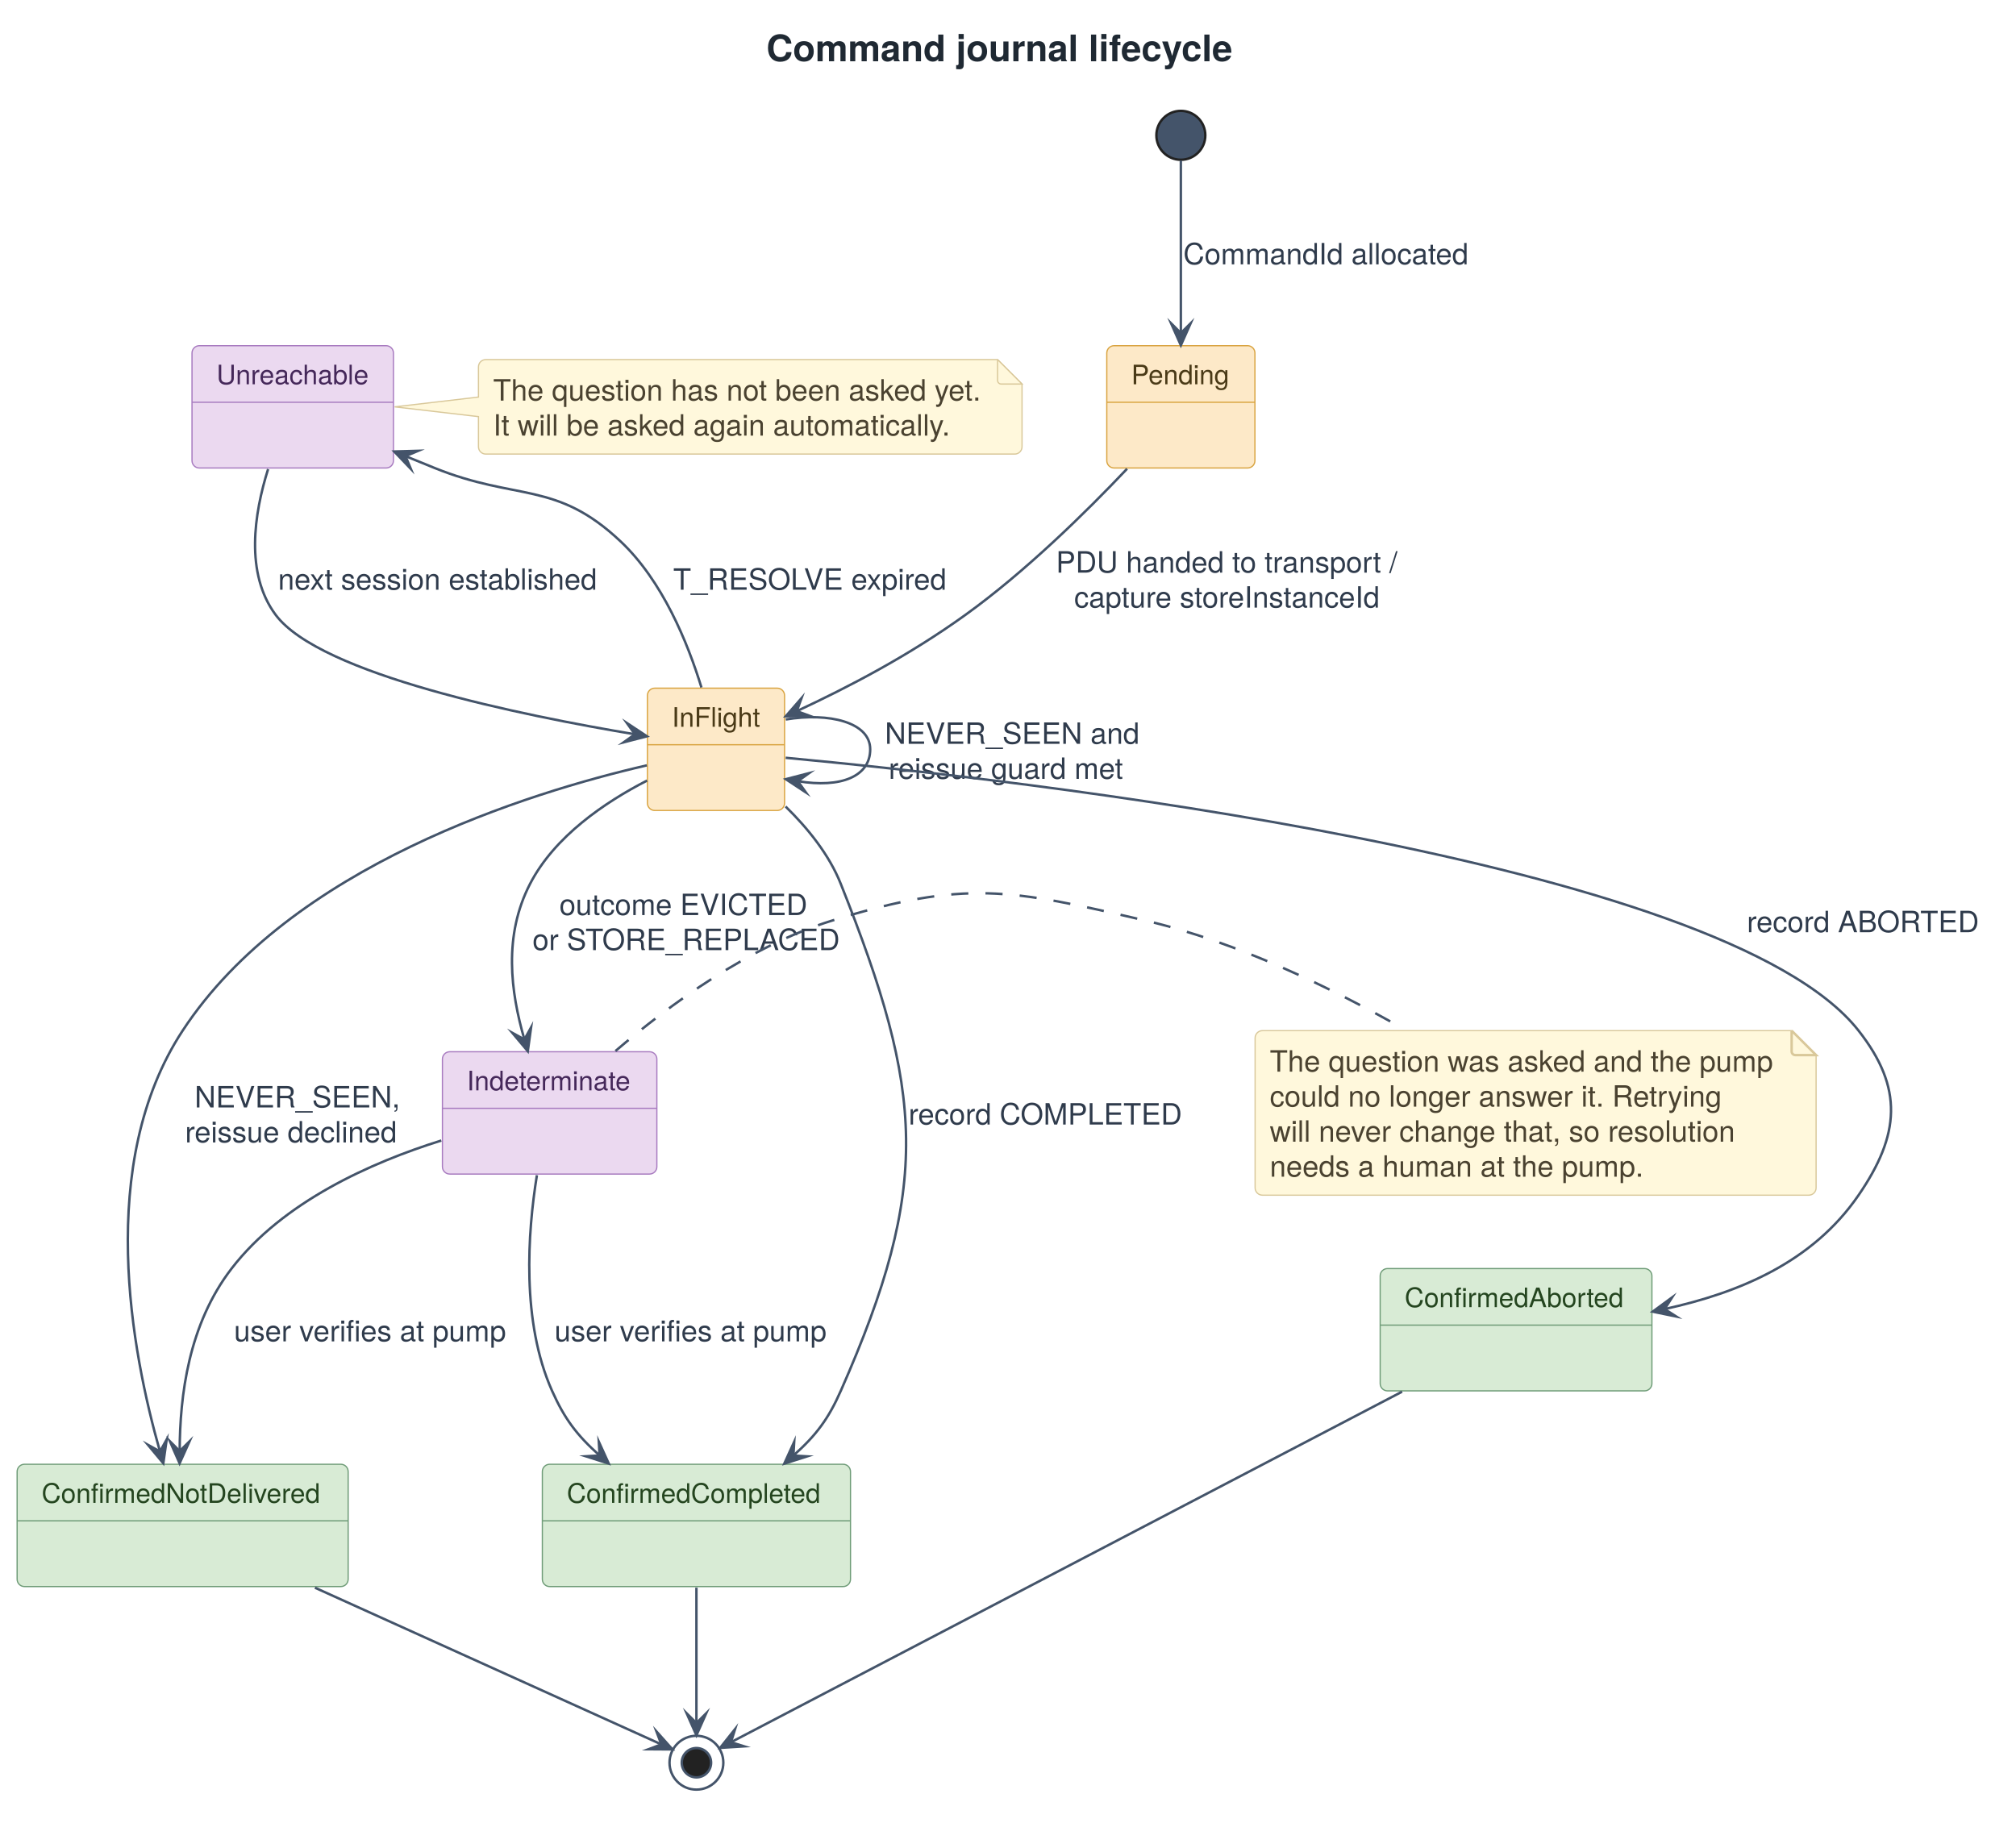
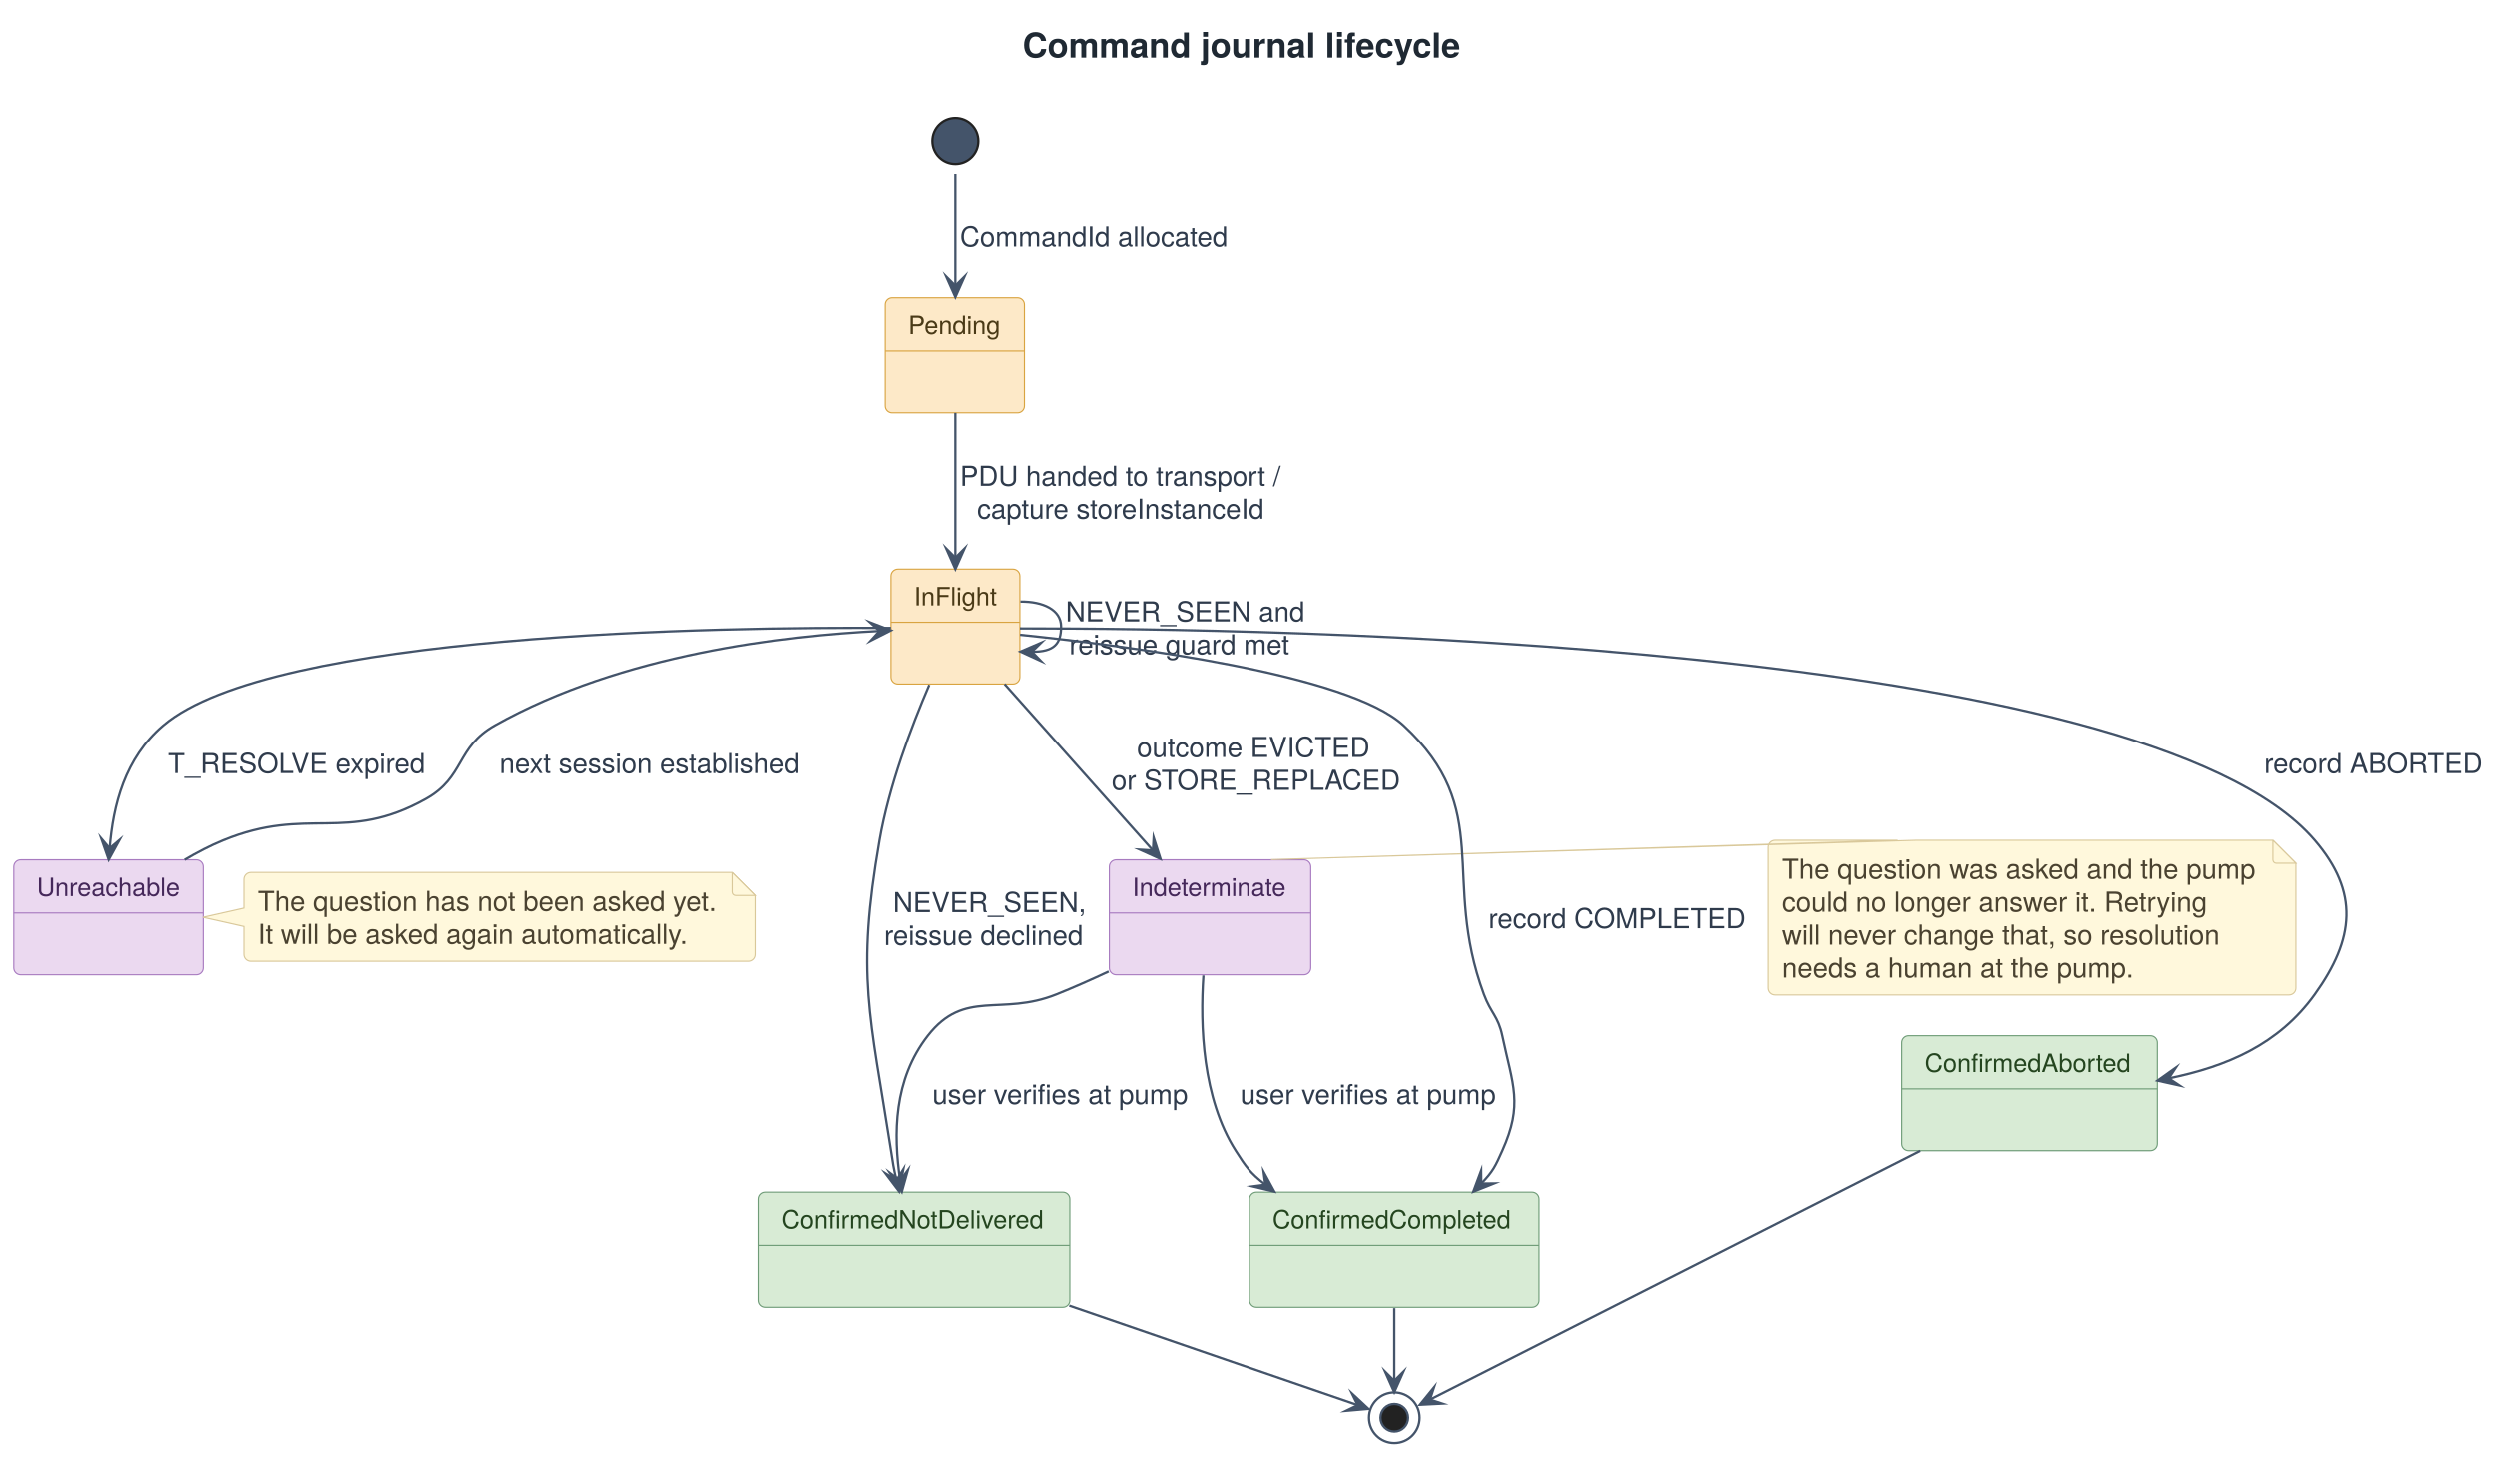
- <svg xmlns="http://www.w3.org/2000/svg" version="1.1" data-diagram-type="STATE" style="width:824px;height:745px;background:#FFFFFF;" width="824px" height="745px" viewBox="0 0 824 745" zoomAndPan="magnify" preserveAspectRatio="none" contentStyleType="text/css">
+ <svg xmlns="http://www.w3.org/2000/svg" version="1.1" data-diagram-type="STATE" style="width:1086px;height:645px;background:#FFFFFF;" width="1086px" height="645px" viewBox="0 0 1086 645" zoomAndPan="magnify" preserveAspectRatio="none" contentStyleType="text/css">
  <defs />
  <g font-family="sans-serif" lengthAdjust="spacing">
    <g class="title" data-source-line="3">
-       <text x="313.247" y="25.06" fill="#1F2933" font-size="15" textLength="190.74" font-weight="700" font-family="'Helvetica Neue'">Command journal lifecycle</text>
+       <text x="444.242" y="25.06" fill="#1F2933" font-size="15" textLength="190.74" font-weight="700" font-family="'Helvetica Neue'">Command journal lifecycle</text>
    </g>
    <g class="entity" data-qualified-name="Pending" id="ent0001" data-source-line="5">
-       <rect x="452.38" y="141.315" width="60.546" height="50" fill="#FDE9C8" style="stroke:#D9A441;stroke-width:0.5;" rx="3" ry="3" />
-       <line x1="452.38" y1="164.438" x2="512.926" y2="164.438" style="stroke:#D9A441;stroke-width:0.5;" />
-       <text x="462.38" y="157.095" fill="#4A3A17" font-size="11" textLength="40.546" font-family="'Helvetica Neue'">Pending</text>
+       <rect x="384.5" y="129.315" width="60.546" height="50" fill="#FDE9C8" style="stroke:#D9A441;stroke-width:0.5;" rx="3" ry="3" />
+       <line x1="384.5" y1="152.438" x2="445.046" y2="152.438" style="stroke:#D9A441;stroke-width:0.5;" />
+       <text x="394.5" y="145.095" fill="#4A3A17" font-size="11" textLength="40.546" font-family="'Helvetica Neue'">Pending</text>
    </g>
    <g class="entity" data-qualified-name="InFlight" id="ent0002" data-source-line="6">
-       <rect x="264.62" y="281.315" width="56.058" height="50" fill="#FDE9C8" style="stroke:#D9A441;stroke-width:0.5;" rx="3" ry="3" />
-       <line x1="264.62" y1="304.438" x2="320.678" y2="304.438" style="stroke:#D9A441;stroke-width:0.5;" />
-       <text x="274.62" y="297.095" fill="#4A3A17" font-size="11" textLength="36.058" font-family="'Helvetica Neue'">InFlight</text>
+       <rect x="387" y="247.315" width="56.058" height="50" fill="#FDE9C8" style="stroke:#D9A441;stroke-width:0.5;" rx="3" ry="3" />
+       <line x1="387" y1="270.438" x2="443.058" y2="270.438" style="stroke:#D9A441;stroke-width:0.5;" />
+       <text x="397" y="263.095" fill="#4A3A17" font-size="11" textLength="36.058" font-family="'Helvetica Neue'">InFlight</text>
    </g>
    <g class="entity" data-qualified-name="Unreachable" id="ent0003" data-source-line="7">
-       <rect x="78.48" y="141.315" width="82.337" height="50" fill="#EBD9F0" style="stroke:#A87BC0;stroke-width:0.5;" rx="3" ry="3" />
-       <line x1="78.48" y1="164.438" x2="160.817" y2="164.438" style="stroke:#A87BC0;stroke-width:0.5;" />
-       <text x="88.48" y="157.095" fill="#45285A" font-size="11" textLength="62.337" font-family="'Helvetica Neue'">Unreachable</text>
+       <rect x="6" y="373.815" width="82.337" height="50" fill="#EBD9F0" style="stroke:#A87BC0;stroke-width:0.5;" rx="3" ry="3" />
+       <line x1="6" y1="396.938" x2="88.337" y2="396.938" style="stroke:#A87BC0;stroke-width:0.5;" />
+       <text x="16" y="389.595" fill="#45285A" font-size="11" textLength="62.337" font-family="'Helvetica Neue'">Unreachable</text>
    </g>
    <g class="entity" data-qualified-name="Indeterminate" id="ent0004" data-source-line="8">
-       <rect x="180.83" y="429.945" width="87.65" height="50" fill="#EBD9F0" style="stroke:#A87BC0;stroke-width:0.5;" rx="3" ry="3" />
-       <line x1="180.83" y1="453.068" x2="268.48" y2="453.068" style="stroke:#A87BC0;stroke-width:0.5;" />
-       <text x="190.83" y="445.725" fill="#45285A" font-size="11" textLength="67.65" font-family="'Helvetica Neue'">Indeterminate</text>
+       <rect x="482" y="373.815" width="87.65" height="50" fill="#EBD9F0" style="stroke:#A87BC0;stroke-width:0.5;" rx="3" ry="3" />
+       <line x1="482" y1="396.938" x2="569.65" y2="396.938" style="stroke:#A87BC0;stroke-width:0.5;" />
+       <text x="492" y="389.595" fill="#45285A" font-size="11" textLength="67.65" font-family="'Helvetica Neue'">Indeterminate</text>
    </g>
    <g class="entity" data-qualified-name="ConfirmedCompleted" id="ent0005" data-source-line="9">
-       <rect x="221.67" y="598.575" width="125.952" height="50" fill="#D8EBD5" style="stroke:#6F9C78;stroke-width:0.5;" rx="3" ry="3" />
-       <line x1="221.67" y1="621.698" x2="347.622" y2="621.698" style="stroke:#6F9C78;stroke-width:0.5;" />
-       <text x="231.67" y="614.355" fill="#24451F" font-size="11" textLength="105.952" font-family="'Helvetica Neue'">ConfirmedCompleted</text>
+       <rect x="543" y="518.315" width="125.952" height="50" fill="#D8EBD5" style="stroke:#6F9C78;stroke-width:0.5;" rx="3" ry="3" />
+       <line x1="543" y1="541.438" x2="668.952" y2="541.438" style="stroke:#6F9C78;stroke-width:0.5;" />
+       <text x="553" y="534.095" fill="#24451F" font-size="11" textLength="105.952" font-family="'Helvetica Neue'">ConfirmedCompleted</text>
    </g>
    <g class="entity" data-qualified-name="ConfirmedAborted" id="ent0006" data-source-line="10">
-       <rect x="564.12" y="518.575" width="111.069" height="50" fill="#D8EBD5" style="stroke:#6F9C78;stroke-width:0.5;" rx="3" ry="3" />
-       <line x1="564.12" y1="541.698" x2="675.189" y2="541.698" style="stroke:#6F9C78;stroke-width:0.5;" />
-       <text x="574.12" y="534.355" fill="#24451F" font-size="11" textLength="91.069" font-family="'Helvetica Neue'">ConfirmedAborted</text>
+       <rect x="826.5" y="450.315" width="111.069" height="50" fill="#D8EBD5" style="stroke:#6F9C78;stroke-width:0.5;" rx="3" ry="3" />
+       <line x1="826.5" y1="473.438" x2="937.569" y2="473.438" style="stroke:#6F9C78;stroke-width:0.5;" />
+       <text x="836.5" y="466.095" fill="#24451F" font-size="11" textLength="91.069" font-family="'Helvetica Neue'">ConfirmedAborted</text>
    </g>
    <g class="entity" data-qualified-name="ConfirmedNotDelivered" id="ent0007" data-source-line="11">
-       <rect x="7" y="598.575" width="135.302" height="50" fill="#D8EBD5" style="stroke:#6F9C78;stroke-width:0.5;" rx="3" ry="3" />
-       <line x1="7" y1="621.698" x2="142.302" y2="621.698" style="stroke:#6F9C78;stroke-width:0.5;" />
-       <text x="17" y="614.355" fill="#24451F" font-size="11" textLength="115.302" font-family="'Helvetica Neue'">ConfirmedNotDelivered</text>
+       <rect x="329.5" y="518.315" width="135.302" height="50" fill="#D8EBD5" style="stroke:#6F9C78;stroke-width:0.5;" rx="3" ry="3" />
+       <line x1="329.5" y1="541.438" x2="464.802" y2="541.438" style="stroke:#6F9C78;stroke-width:0.5;" />
+       <text x="339.5" y="534.095" fill="#24451F" font-size="11" textLength="115.302" font-family="'Helvetica Neue'">ConfirmedNotDelivered</text>
    </g>
    <g class="start_entity" data-qualified-name=".start." id="ent0008" data-source-line="13">
-       <ellipse cx="482.65" cy="55.315" rx="10" ry="10" fill="#44546A" style="stroke:#222;stroke-width:1;" />
+       <ellipse cx="415" cy="61.315" rx="10" ry="10" fill="#44546A" style="stroke:#222;stroke-width:1;" />
    </g>
    <g class="end_entity" data-qualified-name=".end." id="ent0020" data-source-line="28">
-       <ellipse cx="284.65" cy="720.575" rx="11" ry="11" fill="none" style="stroke:#44546A;stroke-width:1;" />
-       <ellipse cx="284.65" cy="720.575" rx="6" ry="6" fill="#222" style="stroke:#44546A;stroke-width:1;" />
+       <ellipse cx="606" cy="616.315" rx="11" ry="11" fill="none" style="stroke:#44546A;stroke-width:1;" />
+       <ellipse cx="606" cy="616.315" rx="6" ry="6" fill="#222" style="stroke:#44546A;stroke-width:1;" />
    </g>
    <g class="entity" data-qualified-name="GMN24" id="ent0025" data-source-line="33">
-       <path d="M195.56,149.995 L195.56,162.315 L161.29,166.315 L195.56,170.315 L195.56,182.627 A3,3 0 0 0 198.56,185.627 L414.74,185.627 A3,3 0 0 0 417.74,182.627 L417.74,156.995 L407.74,146.995 L198.56,146.995 A3,3 0 0 0 195.56,149.995" style="stroke:#D9C89A;stroke-width:0.5;" fill="#FFF8DC" />
-       <path d="M407.74,146.995 L407.74,155.495 A1.5,1.5 0 0 0 409.24,156.995 L417.74,156.995 L407.74,146.995" style="stroke:#D9C89A;stroke-width:0.5;" fill="#FFF8DC" />
-       <text x="201.56" y="163.755" fill="#4A4230" font-size="12" textLength="201.18" font-family="'Helvetica Neue'">The question has not been asked yet.</text>
-       <text x="201.56" y="178.071" fill="#4A4230" font-size="12" textLength="190.02" font-family="'Helvetica Neue'">It will be asked again automatically.</text>
+       <path d="M106,382.315 L106,394.815 L88.172,398.815 L106,402.815 L106,414.947 A3,3 0 0 0 109,417.947 L325.18,417.947 A3,3 0 0 0 328.18,414.947 L328.18,389.315 L318.18,379.315 L109,379.315 A3,3 0 0 0 106,382.315" style="stroke:#D9C89A;stroke-width:0.5;" fill="#FFF8DC" />
+       <path d="M318.18,379.315 L318.18,387.815 A1.5,1.5 0 0 0 319.68,389.315 L328.18,389.315 L318.18,379.315" style="stroke:#D9C89A;stroke-width:0.5;" fill="#FFF8DC" />
+       <text x="112" y="396.075" fill="#4A4230" font-size="12" textLength="201.18" font-family="'Helvetica Neue'">The question has not been asked yet.</text>
+       <text x="112" y="410.391" fill="#4A4230" font-size="12" textLength="190.02" font-family="'Helvetica Neue'">It will be asked again automatically.</text>
    </g>
    <g class="entity" data-qualified-name="GMN27" id="ent0028" data-source-line="38">
-       <path d="M513,424.315 L513,485.579 A3,3 0 0 0 516,488.579 L739.296,488.579 A3,3 0 0 0 742.296,485.579 L742.296,431.315 L732.296,421.315 L516,421.315 A3,3 0 0 0 513,424.315" style="stroke:#D9C89A;stroke-width:0.5;" fill="#FFF8DC" />
-       <path d="M732.296,421.315 L732.296,429.815 A1.5,1.5 0 0 0 733.796,431.315 L742.296,431.315 L732.296,421.315" style="stroke:#D9C89A;stroke-width:1;" fill="#FFF8DC" />
-       <text x="519" y="438.075" fill="#4A4230" font-size="12" textLength="208.296" font-family="'Helvetica Neue'">The question was asked and the pump</text>
-       <text x="519" y="452.391" fill="#4A4230" font-size="12" textLength="186.672" font-family="'Helvetica Neue'">could no longer answer it. Retrying</text>
-       <text x="519" y="466.707" fill="#4A4230" font-size="12" textLength="192.456" font-family="'Helvetica Neue'">will never change that, so resolution</text>
-       <text x="519" y="481.023" fill="#4A4230" font-size="12" textLength="154.092" font-family="'Helvetica Neue'">needs a human at the pump.</text>
+       <path d="M768.5,368.315 L768.5,429.579 A3,3 0 0 0 771.5,432.579 L994.796,432.579 A3,3 0 0 0 997.796,429.579 L997.796,375.315 L987.796,365.315 L832.754,365.315 L552.41,373.73 L824.754,365.315 L771.5,365.315 A3,3 0 0 0 768.5,368.315" style="stroke:#D9C89A;stroke-width:0.5;" fill="#FFF8DC" />
+       <path d="M987.796,365.315 L987.796,373.815 A1.5,1.5 0 0 0 989.296,375.315 L997.796,375.315 L987.796,365.315" style="stroke:#D9C89A;stroke-width:0.5;" fill="#FFF8DC" />
+       <text x="774.5" y="382.075" fill="#4A4230" font-size="12" textLength="208.296" font-family="'Helvetica Neue'">The question was asked and the pump</text>
+       <text x="774.5" y="396.391" fill="#4A4230" font-size="12" textLength="186.672" font-family="'Helvetica Neue'">could no longer answer it. Retrying</text>
+       <text x="774.5" y="410.707" fill="#4A4230" font-size="12" textLength="192.456" font-family="'Helvetica Neue'">will never change that, so resolution</text>
+       <text x="774.5" y="425.023" fill="#4A4230" font-size="12" textLength="154.092" font-family="'Helvetica Neue'">needs a human at the pump.</text>
    </g>
-     <g class="link" data-entity-1="ent0008" data-entity-2="ent0001" id="lnk9" data-source-line="13" data-link-type="dependency">
-       <path d="M482.65,65.605 C482.65,82.185 482.65,112.345 482.65,136.155" style="stroke:#44546A;stroke-width:1;" fill="none" id="*start*-to-Pending" />
-       <polygon points="482.65,141.155,486.65,132.155,482.65,136.155,478.65,132.155,482.65,141.155" fill="#44546A" style="stroke:#44546A;stroke-width:1;stroke-linejoin:miter;stroke-miterlimit:10;" />
-       <text x="483.65" y="108.075" fill="#2F3B4C" font-size="12" textLength="118.704" font-family="'Helvetica Neue'">CommandId allocated</text>
+     <g class="link" data-entity-1="ent0008" data-entity-2="ent0001" id="lnk9" data-link-type="dependency">
+       <polygon points="415,129.071,419,120.071,415,124.071,411,120.071,415,129.071" fill="#44546A" style="stroke:#44546A;stroke-width:1;stroke-linejoin:miter;stroke-miterlimit:10;" />
+       <path d="M415,75.587 C415,88.964 415,106.65 415,124.071" style="stroke:#44546A;stroke-width:1;" fill="none" />
+       <text x="417" y="107.075" fill="#2F3B4C" font-size="12" textLength="118.704" font-family="'Helvetica Neue'">CommandId allocated</text>
    </g>
-     <g class="link" data-entity-1="ent0001" data-entity-2="ent0002" id="lnk10" data-source-line="15" data-link-type="dependency">
-       <path d="M460.67,191.635 C443.74,209.515 419.15,233.655 394.65,251.315 C371.41,268.065 346.831,280.841 325.671,290.711" style="stroke:#44546A;stroke-width:1;" fill="none" id="Pending-to-InFlight" />
-       <polygon points="321.14,292.825,330.987,292.646,325.671,290.711,327.605,285.395,321.14,292.825" fill="#44546A" style="stroke:#44546A;stroke-width:1;stroke-linejoin:miter;stroke-miterlimit:10;" />
-       <text x="431.59" y="234.075" fill="#2F3B4C" font-size="12" textLength="142.032" font-family="'Helvetica Neue'">PDU handed to transport /</text>
-       <text x="439.042" y="248.391" fill="#2F3B4C" font-size="12" textLength="127.128" font-family="'Helvetica Neue'">capture storeInstanceId</text>
+     <g class="link" data-entity-1="ent0001" data-entity-2="ent0002" id="lnk10" data-link-type="dependency">
+       <polygon points="415,247.311,419,238.311,415,242.311,411,238.311,415,247.311" fill="#44546A" style="stroke:#44546A;stroke-width:1;stroke-linejoin:miter;stroke-miterlimit:10;" />
+       <path d="M415,179.35 C415,199.259 415,222.411 415,242.311" style="stroke:#44546A;stroke-width:1;" fill="none" />
+       <text x="417" y="211.075" fill="#2F3B4C" font-size="12" textLength="142.032" font-family="'Helvetica Neue'">PDU handed to transport /</text>
+       <text x="424.452" y="225.391" fill="#2F3B4C" font-size="12" textLength="127.128" font-family="'Helvetica Neue'">capture storeInstanceId</text>
    </g>
-     <g class="link" data-entity-1="ent0002" data-entity-2="ent0002" id="lnk11" data-source-line="16" data-link-type="dependency">
-       <path d="M321.17,294.115 C338.85,291.175 355.68,295.235 355.68,306.315 C355.68,317.385 343.782,322.275 326.102,319.335" style="stroke:#44546A;stroke-width:1;" fill="none" id="InFlight-to-InFlight" />
-       <polygon points="321.17,318.515,329.392,323.937,326.102,319.335,330.704,316.046,321.17,318.515" fill="#44546A" style="stroke:#44546A;stroke-width:1;stroke-linejoin:miter;stroke-miterlimit:10;" />
-       <text x="361.68" y="304.075" fill="#2F3B4C" font-size="12" textLength="99.552" font-family="'Helvetica Neue'">NEVER_SEEN and</text>
-       <text x="363.222" y="318.391" fill="#2F3B4C" font-size="12" textLength="96.468" font-family="'Helvetica Neue'">reissue guard met</text>
+     <g class="link" data-entity-1="ent0002" data-entity-2="ent0002" id="lnk11" data-link-type="dependency">
+       <polygon points="443.299,283.187,452.252,287.293,448.299,283.246,452.346,279.293,443.299,283.187" fill="#44546A" style="stroke:#44546A;stroke-width:1;stroke-linejoin:miter;stroke-miterlimit:10;" />
+       <path d="M443.299,261.443 C453.092,261.328 461,264.952 461,272.315 C461,279.678 458.092,283.361 448.299,283.246" style="stroke:#44546A;stroke-width:1;" fill="none" />
+       <text x="463" y="270.075" fill="#2F3B4C" font-size="12" textLength="99.552" font-family="'Helvetica Neue'">NEVER_SEEN and</text>
+       <text x="464.542" y="284.391" fill="#2F3B4C" font-size="12" textLength="96.468" font-family="'Helvetica Neue'">reissue guard met</text>
    </g>
-     <g class="link" data-entity-1="ent0002" data-entity-2="ent0005" id="lnk12" data-source-line="18" data-link-type="dependency">
-       <path d="M321.08,329.685 C330.06,338.465 338.89,349.325 343.65,361.315 C377.68,446.915 380.78,484.265 343.65,568.575 C338.61,580.015 333.567,586.763 324.287,595.013" style="stroke:#44546A;stroke-width:1;" fill="none" id="InFlight-to-ConfirmedCompleted" />
-       <polygon points="320.55,598.335,329.934,595.345,324.287,595.013,324.619,589.366,320.55,598.335" fill="#44546A" style="stroke:#44546A;stroke-width:1;stroke-linejoin:miter;stroke-miterlimit:10;" />
-       <text x="371.35" y="459.705" fill="#2F3B4C" font-size="12" textLength="110.904" font-family="'Helvetica Neue'">record COMPLETED</text>
+     <g class="link" data-entity-1="ent0002" data-entity-2="ent0005" id="lnk12" data-link-type="dependency">
+       <polygon points="640.364,518.145,649.515,514.504,643.859,514.569,643.794,508.912,640.364,518.145" fill="#44546A" style="stroke:#44546A;stroke-width:1;stroke-linejoin:miter;stroke-miterlimit:10;" />
+       <path d="M443.141,275.875 C491.135,280.795 585.969,293.101 610,315.315 C649.857,352.158 626.162,381.412 645,432.315 C648.038,440.525 651.183,441.751 653,450.315 C657.613,472.053 662.077,480.031 653,500.315 C650.05,506.907 648.992,509.316 643.859,514.569" style="stroke:#44546A;stroke-width:1;" fill="none" />
+       <text x="647" y="403.575" fill="#2F3B4C" font-size="12" textLength="110.904" font-family="'Helvetica Neue'">record COMPLETED</text>
    </g>
-     <g class="link" data-entity-1="ent0002" data-entity-2="ent0006" id="lnk13" data-source-line="19" data-link-type="dependency">
-       <path d="M321.13,309.775 C413.87,318.455 704.37,350.915 759.65,421.315 C778.11,444.825 776.56,463.925 759.65,488.575 C740.79,516.075 710.675,528.507 680.385,535.127" style="stroke:#44546A;stroke-width:1;" fill="none" id="InFlight-to-ConfirmedAborted" />
-       <polygon points="675.5,536.195,685.147,538.181,680.385,535.127,683.438,530.366,675.5,536.195" fill="#44546A" style="stroke:#44546A;stroke-width:1;stroke-linejoin:miter;stroke-miterlimit:10;" />
-       <text x="714.01" y="381.075" fill="#2F3B4C" font-size="12" textLength="94.224" font-family="'Helvetica Neue'">record ABORTED</text>
+     <g class="link" data-entity-1="ent0002" data-entity-2="ent0006" id="lnk13" data-link-type="dependency">
+       <polygon points="937.626,469.86,947.242,471.985,942.525,468.863,945.647,464.146,937.626,469.86" fill="#44546A" style="stroke:#44546A;stroke-width:1;stroke-linejoin:miter;stroke-miterlimit:10;" />
+       <path d="M443.096,273.113 C550.375,272.996 931.871,278.754 1006,365.315 C1025.369,387.933 1023.353,408.116 1006,432.315 C990.37,454.111 967.704,463.74 942.525,468.863" style="stroke:#44546A;stroke-width:1;" fill="none" />
+       <text x="984" y="336.075" fill="#2F3B4C" font-size="12" textLength="94.224" font-family="'Helvetica Neue'">record ABORTED</text>
    </g>
-     <g class="link" data-entity-1="ent0002" data-entity-2="ent0007" id="lnk14" data-source-line="20" data-link-type="dependency">
-       <path d="M264.38,312.865 C216.13,323.995 118.8,353.985 74.65,421.315 C38.92,475.805 53.883,552.905 65.383,593.365" style="stroke:#44546A;stroke-width:1;" fill="none" id="InFlight-to-ConfirmedNotDelivered" />
-       <polygon points="66.75,598.175,68.137,588.424,65.383,593.365,60.442,590.612,66.75,598.175" fill="#44546A" style="stroke:#44546A;stroke-width:1;stroke-linejoin:miter;stroke-miterlimit:10;" />
-       <text x="79.55" y="452.705" fill="#2F3B4C" font-size="12" textLength="79.32" font-family="'Helvetica Neue'">NEVER_SEEN,</text>
-       <text x="75.65" y="467.021" fill="#2F3B4C" font-size="12" textLength="87.12" font-family="'Helvetica Neue'">reissue declined</text>
+     <g class="link" data-entity-1="ent0002" data-entity-2="ent0007" id="lnk14" data-link-type="dependency">
+       <polygon points="390.516,518.016,392.369,508.343,389.381,513.147,384.578,510.159,390.516,518.016" fill="#44546A" style="stroke:#44546A;stroke-width:1;stroke-linejoin:miter;stroke-miterlimit:10;" />
+       <path d="M403.652,297.676 C395.831,315.866 386.129,341.576 382,365.315 C371.712,424.468 377.816,440.98 387,500.315 C387.894,506.093 388.037,507.379 389.381,513.147" style="stroke:#44546A;stroke-width:1;" fill="none" />
+       <text x="387.9" y="396.575" fill="#2F3B4C" font-size="12" textLength="79.32" font-family="'Helvetica Neue'">NEVER_SEEN,</text>
+       <text x="384" y="410.891" fill="#2F3B4C" font-size="12" textLength="87.12" font-family="'Helvetica Neue'">reissue declined</text>
    </g>
-     <g class="link" data-entity-1="ent0002" data-entity-2="ent0003" id="lnk15" data-source-line="21" data-link-type="dependency">
-       <path d="M286.7,281.035 C281.01,262.475 270.73,237.415 253.65,221.315 C227.23,196.395 211.32,204.925 177.65,191.315 C172.3,189.145 171.295,188.745 165.745,186.465" style="stroke:#44546A;stroke-width:1;" fill="none" id="InFlight-to-Unreachable" />
-       <polygon points="161.12,184.565,167.925,191.685,165.745,186.465,170.965,184.285,161.12,184.565" fill="#44546A" style="stroke:#44546A;stroke-width:1;stroke-linejoin:miter;stroke-miterlimit:10;" />
-       <text x="275.15" y="241.075" fill="#2F3B4C" font-size="12" textLength="110.004" font-family="'Helvetica Neue'">T_RESOLVE expired</text>
+     <g class="link" data-entity-1="ent0002" data-entity-2="ent0003" id="lnk15" data-link-type="dependency">
+       <polygon points="47.23,373.789,51.958,365.15,47.642,368.806,43.985,364.49,47.23,373.789" fill="#44546A" style="stroke:#44546A;stroke-width:1;stroke-linejoin:miter;stroke-miterlimit:10;" />
+       <path d="M386.965,272.907 C313.605,272.42 118.386,275.029 71,315.315 C54.18,329.615 49.199,349.971 47.642,368.806" style="stroke:#44546A;stroke-width:1;" fill="none" />
+       <text x="73" y="336.075" fill="#2F3B4C" font-size="12" textLength="110.004" font-family="'Helvetica Neue'">T_RESOLVE expired</text>
    </g>
-     <g class="link" data-entity-1="ent0003" data-entity-2="ent0002" id="lnk17" data-source-line="24" data-link-type="dependency">
-       <path d="M109.58,191.765 C103.86,209.935 100.07,234.405 112.65,251.315 C130.86,275.785 213.578,292.49 259.508,300.17" style="stroke:#44546A;stroke-width:1;" fill="none" id="Unreachable-to-InFlight" />
-       <polygon points="264.44,300.995,256.223,295.565,259.508,300.17,254.904,303.456,264.44,300.995" fill="#44546A" style="stroke:#44546A;stroke-width:1;stroke-linejoin:miter;stroke-miterlimit:10;" />
-       <text x="113.65" y="241.075" fill="#2F3B4C" font-size="12" textLength="131.796" font-family="'Helvetica Neue'">next session established</text>
+     <g class="link" data-entity-1="ent0002" data-entity-2="ent0004" id="lnk16" data-link-type="dependency">
+       <polygon points="504.285,373.459,501.281,364.079,500.958,369.727,495.31,369.403,504.285,373.459" fill="#44546A" style="stroke:#44546A;stroke-width:1;stroke-linejoin:miter;stroke-miterlimit:10;" />
+       <path d="M436.402,297.32 C455.931,319.225 481.331,347.713 500.958,369.727" style="stroke:#44546A;stroke-width:1;" fill="none" />
+       <text x="493.992" y="329.075" fill="#2F3B4C" font-size="12" textLength="99.792" font-family="'Helvetica Neue'">outcome EVICTED</text>
+       <text x="483" y="343.391" fill="#2F3B4C" font-size="12" textLength="121.776" font-family="'Helvetica Neue'">or STORE_REPLACED</text>
    </g>
-     <g class="link" data-entity-1="ent0002" data-entity-2="ent0004" id="lnk16" data-source-line="22" data-link-type="dependency">
-       <path d="M264.48,319.085 C247.26,327.935 226.67,341.895 216.65,361.315 C205.69,382.535 208.691,405.382 214.341,424.922" style="stroke:#44546A;stroke-width:1;" fill="none" id="InFlight-to-Indeterminate" />
-       <polygon points="215.73,429.725,217.073,419.968,214.341,424.922,209.387,422.19,215.73,429.725" fill="#44546A" style="stroke:#44546A;stroke-width:1;stroke-linejoin:miter;stroke-miterlimit:10;" />
-       <text x="228.642" y="374.075" fill="#2F3B4C" font-size="12" textLength="99.792" font-family="'Helvetica Neue'">outcome EVICTED</text>
-       <text x="217.65" y="388.391" fill="#2F3B4C" font-size="12" textLength="121.776" font-family="'Helvetica Neue'">or STORE_REPLACED</text>
+     <g class="link" data-entity-1="ent0003" data-entity-2="ent0002" id="lnk17" data-link-type="dependency">
+       <polygon points="386.966,273.962,377.775,270.421,381.972,274.214,378.179,278.411,386.966,273.962" fill="#44546A" style="stroke:#44546A;stroke-width:1;stroke-linejoin:miter;stroke-miterlimit:10;" />
+       <path d="M80.216,373.814 C85.646,370.607 91.348,367.632 97,365.315 C133.937,350.172 150.153,366.793 185,347.315 C202.017,337.803 198.008,324.871 215,315.315 C270.509,284.096 341.51,276.26 381.972,274.214" style="stroke:#44546A;stroke-width:1;" fill="none" />
+       <text x="217" y="336.075" fill="#2F3B4C" font-size="12" textLength="131.796" font-family="'Helvetica Neue'">next session established</text>
    </g>
-     <g class="link" data-entity-1="ent0004" data-entity-2="ent0005" id="lnk18" data-source-line="25" data-link-type="dependency">
-       <path d="M219.45,480.415 C215.64,504.065 213.07,540.355 225.65,568.575 C230.74,579.985 235.803,586.733 245.083,594.983" style="stroke:#44546A;stroke-width:1;" fill="none" id="Indeterminate-to-ConfirmedCompleted" />
-       <polygon points="248.82,598.305,244.751,589.336,245.083,594.983,239.436,595.315,248.82,598.305" fill="#44546A" style="stroke:#44546A;stroke-width:1;stroke-linejoin:miter;stroke-miterlimit:10;" />
-       <text x="226.65" y="548.335" fill="#2F3B4C" font-size="12" textLength="112.248" font-family="'Helvetica Neue'">user verifies at pump</text>
+     <g class="link" data-entity-1="ent0004" data-entity-2="ent0005" id="lnk18" data-link-type="dependency">
+       <polygon points="553.855,518.122,549.151,509.47,549.888,515.078,544.28,515.816,553.855,518.122" fill="#44546A" style="stroke:#44546A;stroke-width:1;stroke-linejoin:miter;stroke-miterlimit:10;" />
+       <path d="M522.938,424.103 C521.459,445.772 522.493,477.507 537,500.315 C541.365,507.178 543.328,510.043 549.888,515.078" style="stroke:#44546A;stroke-width:1;" fill="none" />
+       <text x="539" y="480.075" fill="#2F3B4C" font-size="12" textLength="112.248" font-family="'Helvetica Neue'">user verifies at pump</text>
    </g>
-     <g class="link" data-entity-1="ent0004" data-entity-2="ent0007" id="lnk19" data-source-line="26" data-link-type="dependency">
-       <path d="M180.38,466.235 C151.6,475.235 115.66,491.275 94.65,518.575 C77.05,541.455 73.532,570.385 73.432,593.205" style="stroke:#44546A;stroke-width:1;" fill="none" id="Indeterminate-to-ConfirmedNotDelivered" />
-       <polygon points="73.41,598.205,77.449,589.223,73.432,593.205,69.449,589.188,73.41,598.205" fill="#44546A" style="stroke:#44546A;stroke-width:1;stroke-linejoin:miter;stroke-miterlimit:10;" />
-       <text x="95.65" y="548.335" fill="#2F3B4C" font-size="12" textLength="112.248" font-family="'Helvetica Neue'">user verifies at pump</text>
+     <g class="link" data-entity-1="ent0004" data-entity-2="ent0007" id="lnk19" data-link-type="dependency">
+       <polygon points="391.698,518.198,394.344,508.711,390.97,513.251,386.43,509.876,391.698,518.198" fill="#44546A" style="stroke:#44546A;stroke-width:1;stroke-linejoin:miter;stroke-miterlimit:10;" />
+       <path d="M481.704,422.38 C474.206,425.888 466.44,429.332 459,432.315 C434.735,442.044 419.08,429.702 403,450.315 C388.134,469.372 387.99,493.009 390.97,513.251" style="stroke:#44546A;stroke-width:1;" fill="none" />
+       <text x="405" y="480.075" fill="#2F3B4C" font-size="12" textLength="112.248" font-family="'Helvetica Neue'">user verifies at pump</text>
    </g>
-     <g class="link" data-entity-1="ent0005" data-entity-2="ent0020" id="lnk21" data-source-line="28" data-link-type="dependency">
-       <path d="M284.65,649.035 C284.65,668.615 284.65,690.065 284.65,704.375" style="stroke:#44546A;stroke-width:1;" fill="none" id="ConfirmedCompleted-to-*end*" />
-       <polygon points="284.65,709.375,288.65,700.375,284.65,704.375,280.65,700.375,284.65,709.375" fill="#44546A" style="stroke:#44546A;stroke-width:1;stroke-linejoin:miter;stroke-miterlimit:10;" />
+     <g class="link" data-entity-1="ent0005" data-entity-2="ent0020" id="lnk21" data-link-type="dependency">
+       <polygon points="606,605.262,610,596.262,606,600.262,602,596.262,606,605.262" fill="#44546A" style="stroke:#44546A;stroke-width:1;stroke-linejoin:miter;stroke-miterlimit:10;" />
+       <path d="M606,568.691 C606,581.093 606,590.557 606,600.262" style="stroke:#44546A;stroke-width:1;" fill="none" />
    </g>
-     <g class="link" data-entity-1="ent0006" data-entity-2="ent0020" id="lnk22" data-source-line="29" data-link-type="dependency">
-       <path d="M573.07,568.905 C493.25,610.605 339.402,690.969 298.772,712.199" style="stroke:#44546A;stroke-width:1;" fill="none" id="ConfirmedAborted-to-*end*" />
-       <polygon points="294.34,714.515,304.169,713.892,298.772,712.199,300.464,706.802,294.34,714.515" fill="#44546A" style="stroke:#44546A;stroke-width:1;stroke-linejoin:miter;stroke-miterlimit:10;" />
+     <g class="link" data-entity-1="ent0006" data-entity-2="ent0020" id="lnk22" data-link-type="dependency">
+       <polygon points="617.11,610.679,626.946,610.175,621.569,608.417,623.327,603.041,617.11,610.679" fill="#44546A" style="stroke:#44546A;stroke-width:1;stroke-linejoin:miter;stroke-miterlimit:10;" />
+       <path d="M834.554,500.382 C768.588,533.843 657.656,590.112 621.569,608.417" style="stroke:#44546A;stroke-width:1;" fill="none" />
    </g>
-     <g class="link" data-entity-1="ent0007" data-entity-2="ent0020" id="lnk23" data-source-line="30" data-link-type="dependency">
-       <path d="M128.73,649.035 C178.8,671.695 244.694,701.505 270.304,713.085" style="stroke:#44546A;stroke-width:1;" fill="none" id="ConfirmedNotDelivered-to-*end*" />
-       <polygon points="274.86,715.145,268.307,707.792,270.304,713.085,265.011,715.082,274.86,715.145" fill="#44546A" style="stroke:#44546A;stroke-width:1;stroke-linejoin:miter;stroke-miterlimit:10;" />
-     </g>
-     <g class="link" data-entity-1="ent0004" data-entity-2="ent0028" id="lnk29" data-source-line="38" data-link-type="association">
-       <path d="M251.55,429.645 C273.5,410.845 306.3,386.735 340.15,376.315 C394.52,359.565 412.75,363.395 468.15,376.315 C505.58,385.035 544.33,403.875 574.26,420.925" style="stroke:#44546A;stroke-width:1;stroke-dasharray:7,7;" fill="none" id="Indeterminate-GMN27" />
+     <g class="link" data-entity-1="ent0007" data-entity-2="ent0020" id="lnk23" data-link-type="dependency">
+       <polygon points="594.783,612.451,587.577,605.737,590.056,610.822,584.971,613.301,594.783,612.451" fill="#44546A" style="stroke:#44546A;stroke-width:1;stroke-linejoin:miter;stroke-miterlimit:10;" />
+       <path d="M464.568,567.592 C511.796,583.862 565.846,602.482 590.056,610.822" style="stroke:#44546A;stroke-width:1;" fill="none" />
    </g>
  </g>
</svg>
